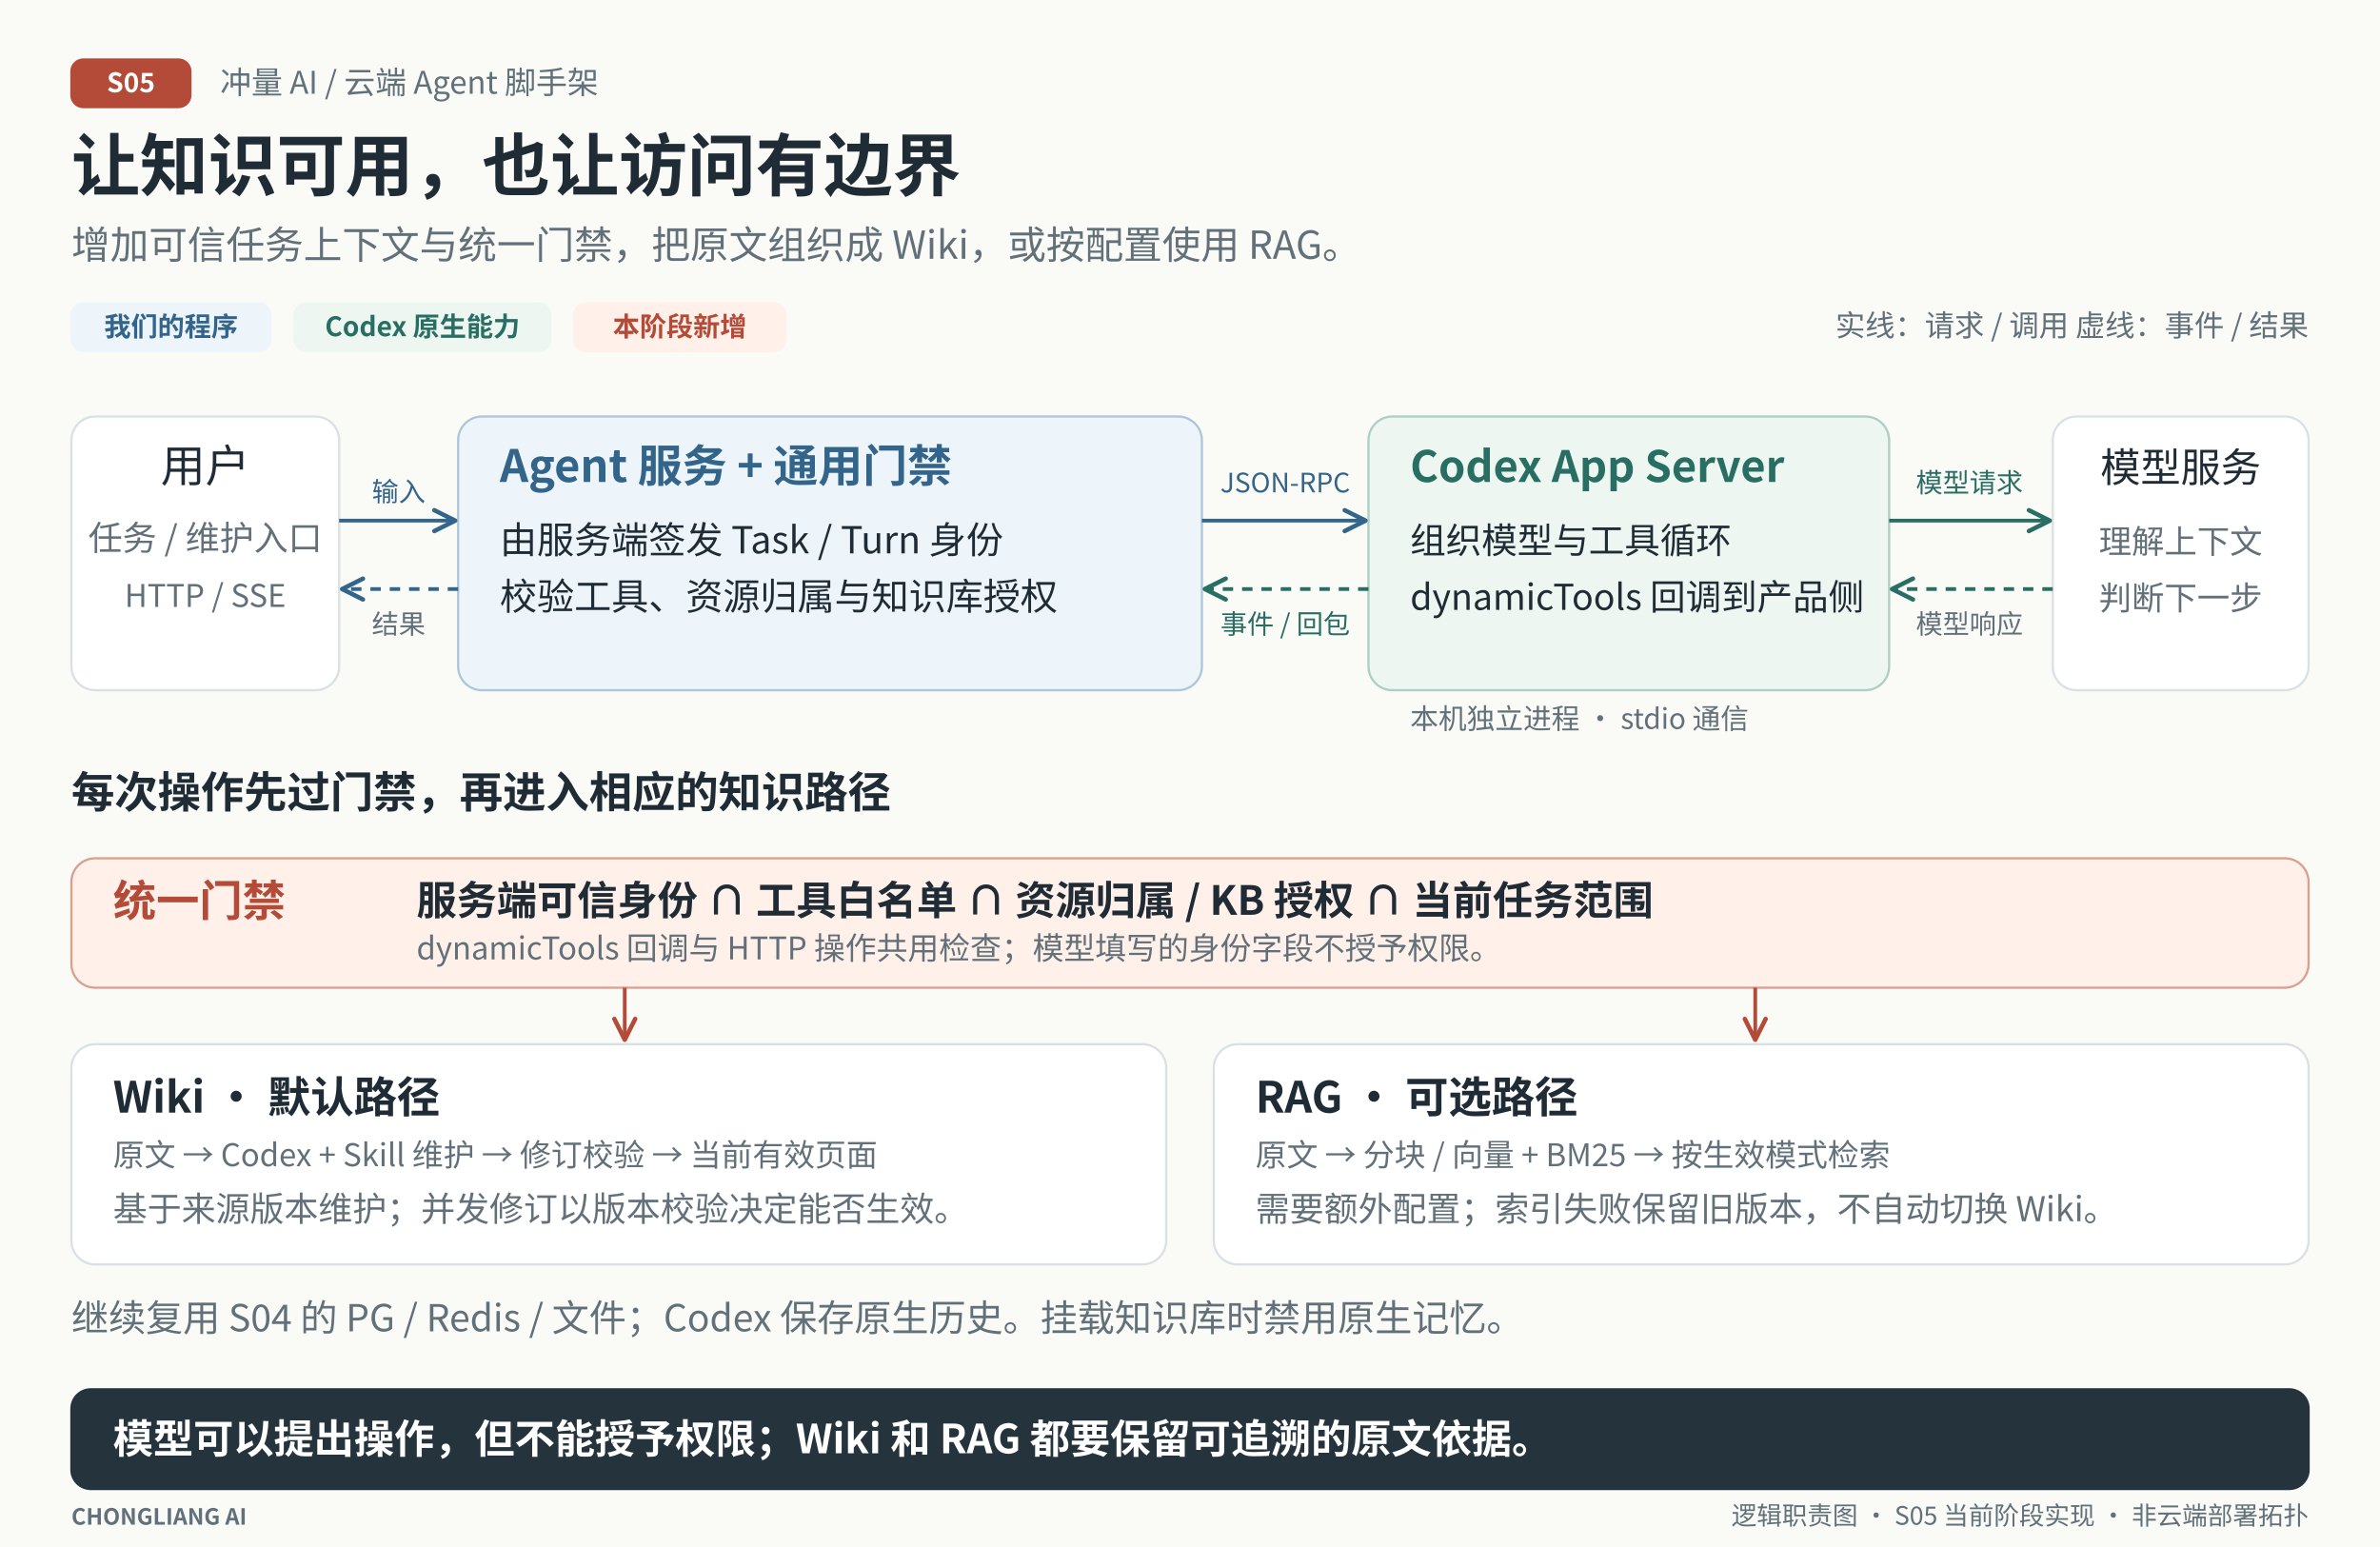
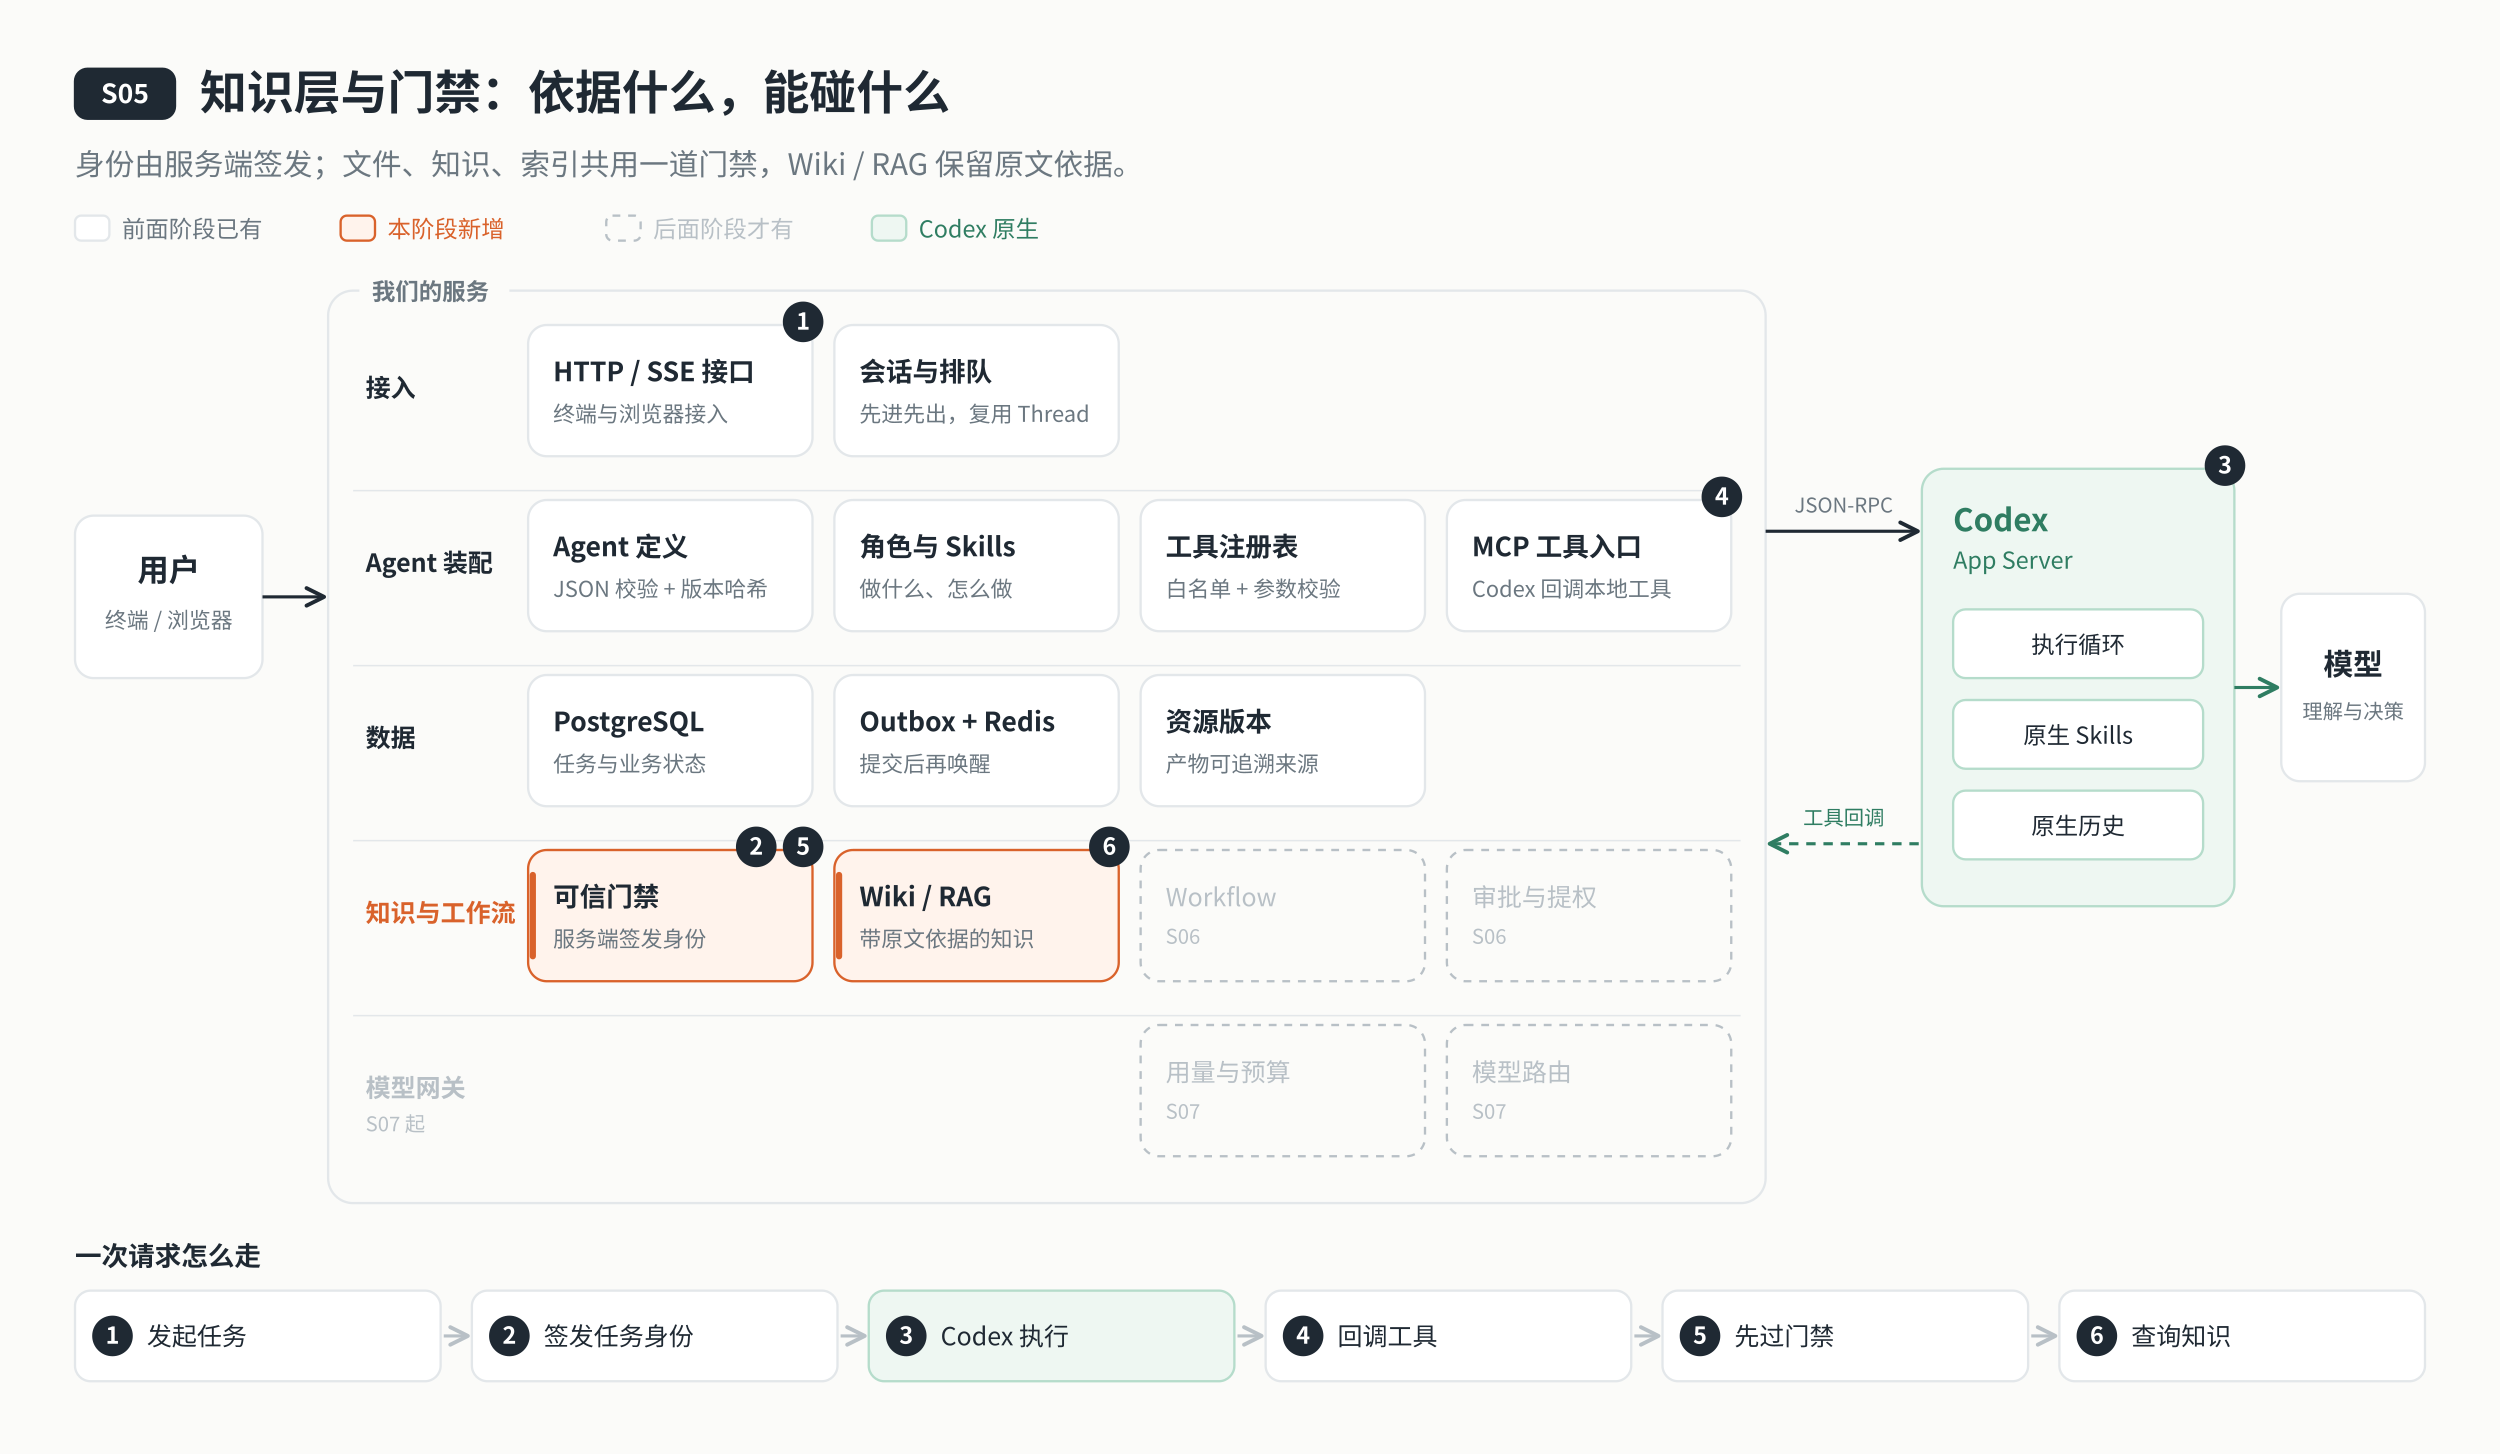
- <svg xmlns="http://www.w3.org/2000/svg" width="1600" height="1040" viewBox="0 0 1600 1040" role="img" aria-labelledby="title desc">
+ <svg xmlns="http://www.w3.org/2000/svg" width="1600" height="930" viewBox="0 0 1600 930" role="img" aria-labelledby="title desc">
  <defs>
-     <marker id="arrow" viewBox="0 0 10 10" refX="9" refY="5" markerWidth="7" markerHeight="7" orient="auto-start-reverse">
-       <path d="M1 1 L9 5 L1 9" fill="none" stroke="#33658A" stroke-width="1.7" stroke-linecap="round" stroke-linejoin="round" />
+     <marker id="mB8C0C6" viewBox="0 0 10 10" refX="8" refY="5" markerWidth="7" markerHeight="7" orient="auto-start-reverse">
+       <path d="M1 1 L9 5 L1 9" fill="none" stroke="#B8C0C6" stroke-width="1.8" stroke-linecap="round" stroke-linejoin="round" />
    </marker>
-     <marker id="red" viewBox="0 0 10 10" refX="9" refY="5" markerWidth="7" markerHeight="7" orient="auto-start-reverse">
-       <path d="M1 1 L9 5 L1 9" fill="none" stroke="#B34B38" stroke-width="1.7" stroke-linecap="round" stroke-linejoin="round" />
+     <marker id="m1F2933" viewBox="0 0 10 10" refX="8" refY="5" markerWidth="7" markerHeight="7" orient="auto-start-reverse">
+       <path d="M1 1 L9 5 L1 9" fill="none" stroke="#1F2933" stroke-width="1.8" stroke-linecap="round" stroke-linejoin="round" />
    </marker>
-     <marker id="green" viewBox="0 0 10 10" refX="9" refY="5" markerWidth="7" markerHeight="7" orient="auto-start-reverse">
-       <path d="M1 1 L9 5 L1 9" fill="none" stroke="#296E62" stroke-width="1.7" stroke-linecap="round" stroke-linejoin="round" />
+     <marker id="m2F7D62" viewBox="0 0 10 10" refX="8" refY="5" markerWidth="7" markerHeight="7" orient="auto-start-reverse">
+       <path d="M1 1 L9 5 L1 9" fill="none" stroke="#2F7D62" stroke-width="1.8" stroke-linecap="round" stroke-linejoin="round" />
    </marker>
  </defs>
  <g font-family="PingFang SC, Microsoft YaHei, Noto Sans CJK SC, sans-serif">
-     <rect x="0" y="0" width="1600" height="1040" rx="0" fill="#FAFAF7" stroke="#FAFAF7" stroke-width="1.5" />
-     <rect x="48" y="40" width="80" height="32" rx="8" fill="#B34B38" stroke="#B34B38" stroke-width="1.5" />
-     <text x="88" y="62" font-size="18" fill="#FFFFFF" font-weight="650" text-anchor="middle">S05</text>
-     <text x="148" y="63" font-size="21" fill="#617079" font-weight="400" text-anchor="start">冲量 AI  /  云端 Agent 脚手架</text>
-     <text x="48" y="128" font-size="46" fill="#202C35" font-weight="700" text-anchor="start">让知识可用，也让访问有边界</text>
-     <text x="48" y="174" font-size="26" fill="#617079" font-weight="400" text-anchor="start">增加可信任务上下文与统一门禁，把原文组织成 Wiki，或按配置使用 RAG。</text>
-     <rect x="48" y="204" width="134" height="32" rx="8" fill="#EEF5FA" stroke="#EEF5FA" stroke-width="1.5" />
-     <text x="115" y="226" font-size="18" fill="#33658A" font-weight="650" text-anchor="middle">我们的程序</text>
-     <rect x="198" y="204" width="172" height="32" rx="8" fill="#EDF6F1" stroke="#EDF6F1" stroke-width="1.5" />
-     <text x="284" y="226" font-size="18" fill="#296E62" font-weight="650" text-anchor="middle">Codex 原生能力</text>
-     <rect x="386" y="204" width="142" height="32" rx="8" fill="#FFF0E9" stroke="#FFF0E9" stroke-width="1.5" />
-     <text x="457" y="226" font-size="18" fill="#B34B38" font-weight="650" text-anchor="middle">本阶段新增</text>
-     <text x="1552" y="226" font-size="20" fill="#617079" font-weight="400" text-anchor="end">实线：请求 / 调用     虚线：事件 / 结果</text>
-     <rect x="48" y="280" width="180" height="184" rx="16" fill="#FFFFFF" stroke="#D9E1E3" stroke-width="1.5" />
-     <text x="138" y="324" font-size="30" fill="#202C35" font-weight="500" text-anchor="middle">用户</text>
-     <text x="138" y="370" font-size="23" fill="#617079" font-weight="500" text-anchor="middle">任务 / 维护入口</text>
-     <text x="138" y="408" font-size="21" fill="#617079" font-weight="500" text-anchor="middle">HTTP / SSE</text>
-     <rect x="308" y="280" width="500" height="184" rx="16" fill="#EEF5FA" stroke="#ADC6D8" stroke-width="1.5" />
-     <text x="336" y="324" font-size="30" fill="#33658A" font-weight="650" text-anchor="start">Agent 服务 + 通用门禁</text>
-     <text x="336" y="372" font-size="25" fill="#202C35" font-weight="400" text-anchor="start">由服务端签发 Task / Turn 身份</text>
-     <text x="336" y="410" font-size="25" fill="#202C35" font-weight="400" text-anchor="start">校验工具、资源归属与知识库授权</text>
-     <rect x="920" y="280" width="350" height="184" rx="16" fill="#EDF6F1" stroke="#ADCFC4" stroke-width="1.5" />
-     <text x="948" y="324" font-size="29" fill="#296E62" font-weight="650" text-anchor="start">Codex App Server</text>
-     <text x="948" y="372" font-size="24" fill="#202C35" font-weight="400" text-anchor="start">组织模型与工具循环</text>
-     <text x="948" y="410" font-size="24" fill="#202C35" font-weight="400" text-anchor="start">dynamicTools 回调到产品侧</text>
-     <rect x="1380" y="280" width="172" height="184" rx="16" fill="#FFFFFF" stroke="#D9E1E3" stroke-width="1.5" />
-     <text x="1466" y="324" font-size="27" fill="#202C35" font-weight="500" text-anchor="middle">模型服务</text>
-     <text x="1466" y="372" font-size="22" fill="#617079" font-weight="500" text-anchor="middle">理解上下文</text>
-     <text x="1466" y="410" font-size="22" fill="#617079" font-weight="500" text-anchor="middle">判断下一步</text>
-     <path d="M228,350 L306,350" fill="none" stroke="#33658A" stroke-width="2.5" marker-end="url(#arrow)" />
-     <path d="M308,396 L230,396" fill="none" stroke="#33658A" stroke-width="2.5" stroke-dasharray="7 6" marker-end="url(#arrow)" />
-     <text x="268" y="337" font-size="18" fill="#33658A" font-weight="500" text-anchor="middle">输入</text>
-     <text x="268" y="426" font-size="18" fill="#617079" font-weight="500" text-anchor="middle">结果</text>
-     <path d="M808,350 L918,350" fill="none" stroke="#33658A" stroke-width="2.5" marker-end="url(#arrow)" />
-     <path d="M920,396 L810,396" fill="none" stroke="#296E62" stroke-width="2.5" stroke-dasharray="7 6" marker-end="url(#green)" />
-     <text x="864" y="331" font-size="18" fill="#33658A" font-weight="500" text-anchor="middle">JSON-RPC</text>
-     <text x="864" y="426" font-size="18" fill="#296E62" font-weight="500" text-anchor="middle">事件 / 回包</text>
-     <path d="M1270,350 L1378,350" fill="none" stroke="#296E62" stroke-width="2.5" marker-end="url(#green)" />
-     <path d="M1380,396 L1272,396" fill="none" stroke="#296E62" stroke-width="2.5" stroke-dasharray="7 6" marker-end="url(#green)" />
-     <text x="1324" y="331" font-size="18" fill="#296E62" font-weight="500" text-anchor="middle">模型请求</text>
-     <text x="1324" y="426" font-size="18" fill="#617079" font-weight="500" text-anchor="middle">模型响应</text>
-     <text x="948" y="490" font-size="19" fill="#617079" font-weight="400" text-anchor="start">本机独立进程 · stdio 通信</text>
-     <text x="48" y="543" font-size="29" fill="#202C35" font-weight="650" text-anchor="start">每次操作先过门禁，再进入相应的知识路径</text>
-     <rect x="48" y="577" width="1504" height="87" rx="16" fill="#FFF0E9" stroke="#D8A18F" stroke-width="1.5" />
-     <text x="76" y="616" font-size="29" fill="#B34B38" font-weight="650" text-anchor="start">统一门禁</text>
-     <text x="280" y="615" font-size="27" fill="#202C35" font-weight="550" text-anchor="start">服务端可信身份  ∩  工具白名单  ∩  资源归属 / KB 授权  ∩  当前任务范围</text>
-     <text x="280" y="645" font-size="21" fill="#617079" font-weight="400" text-anchor="start">dynamicTools 回调与 HTTP 操作共用检查；模型填写的身份字段不授予权限。</text>
-     <path d="M420,664 L420,699" fill="none" stroke="#B34B38" stroke-width="2.5" marker-end="url(#red)" />
-     <path d="M1180,664 L1180,699" fill="none" stroke="#B34B38" stroke-width="2.5" marker-end="url(#red)" />
-     <rect x="48" y="702" width="736" height="148" rx="16" fill="#FFFFFF" stroke="#D9E1E3" stroke-width="1.5" />
-     <text x="76" y="748" font-size="29" fill="#202C35" font-weight="650" text-anchor="start">Wiki · 默认路径</text>
-     <text x="76" y="784" font-size="21" fill="#617079" font-weight="400" text-anchor="start">原文 → Codex + Skill 维护 → 修订校验 → 当前有效页面</text>
-     <text x="76" y="821" font-size="23" fill="#617079" font-weight="400" text-anchor="start">基于来源版本维护；并发修订以版本校验决定能否生效。</text>
-     <rect x="816" y="702" width="736" height="148" rx="16" fill="#FFFFFF" stroke="#D9E1E3" stroke-width="1.5" />
-     <text x="844" y="748" font-size="29" fill="#202C35" font-weight="650" text-anchor="start">RAG · 可选路径</text>
-     <text x="844" y="784" font-size="21" fill="#617079" font-weight="400" text-anchor="start">原文 → 分块 / 向量 + BM25 → 按生效模式检索</text>
-     <text x="844" y="821" font-size="23" fill="#617079" font-weight="400" text-anchor="start">需要额外配置；索引失败保留旧版本，不自动切换 Wiki。</text>
-     <text x="48" y="895" font-size="25" fill="#617079" font-weight="400" text-anchor="start">继续复用 S04 的 PG / Redis / 文件；Codex 保存原生历史。挂载知识库时禁用原生记忆。</text>
-     <rect x="48" y="934" width="1504" height="67" rx="13" fill="#24333C" stroke="#24333C" stroke-width="1.5" />
-     <text x="76" y="977" font-size="27" fill="#FFFFFF" font-weight="550" text-anchor="start">模型可以提出操作，但不能授予权限；Wiki 和 RAG 都要保留可追溯的原文依据。</text>
-     <text x="48" y="1025" font-size="15" fill="#617079" font-weight="650" text-anchor="start">CHONGLIANG AI</text>
-     <text x="1552" y="1025" font-size="17" fill="#617079" font-weight="400" text-anchor="end">逻辑职责图 · S05 当前阶段实现 · 非云端部署拓扑</text>
+     <rect x="0" y="0" width="1600" height="930" rx="0" fill="#FBFBF9" stroke="#FBFBF9" stroke-width="1.5" />
+     <rect x="48" y="44" width="64" height="32" rx="8" fill="#1F2933" stroke="#1F2933" stroke-width="1.5" />
+     <text x="80" y="66" font-size="17" fill="#fff" font-weight="700" text-anchor="middle">S05</text>
+     <text x="128" y="70" font-size="30" fill="#1F2933" font-weight="700" text-anchor="start">知识层与门禁：依据什么，能碰什么</text>
+     <text x="48" y="112" font-size="19" fill="#6B7780" font-weight="400" text-anchor="start">身份由服务端签发；文件、知识、索引共用一道门禁，Wiki / RAG 保留原文依据。</text>
+     <rect x="48" y="138" width="22" height="16" rx="4" fill="#FFFFFF" stroke="#E3E7EA" stroke-width="1.5" />
+     <text x="78" y="152" font-size="15" fill="#6B7780" font-weight="400" text-anchor="start">前面阶段已有</text>
+     <rect x="218" y="138" width="22" height="16" rx="4" fill="#FFF3EC" stroke="#D9622B" stroke-width="1.5" />
+     <text x="248" y="152" font-size="15" fill="#D9622B" font-weight="400" text-anchor="start">本阶段新增</text>
+     <rect x="388" y="138" width="22" height="16" rx="4" fill="#FBFBF9" stroke="#B8C0C6" stroke-width="1.5" stroke-dasharray="5 5" />
+     <text x="418" y="152" font-size="15" fill="#B8C0C6" font-weight="400" text-anchor="start">后面阶段才有</text>
+     <rect x="558" y="138" width="22" height="16" rx="4" fill="#EEF7F2" stroke="#B5DCCB" stroke-width="1.5" />
+     <text x="588" y="152" font-size="15" fill="#2F7D62" font-weight="400" text-anchor="start">Codex 原生</text>
+     <rect x="48" y="330" width="120" height="104" rx="12" fill="#FFFFFF" stroke="#E3E7EA" stroke-width="1.5" />
+     <text x="108" y="372" font-size="20" fill="#1F2933" font-weight="600" text-anchor="middle">用户</text>
+     <text x="108" y="402" font-size="14" fill="#6B7780" font-weight="400" text-anchor="middle">终端 / 浏览器</text>
+     <rect x="210" y="186" width="920" height="584" rx="16" fill="none" stroke="#E3E7EA" stroke-width="1.5" />
+     <rect x="230" y="175" width="96" height="22" fill="#FBFBF9" />
+     <text x="238" y="192" font-size="15" fill="#6B7780" font-weight="600" text-anchor="start">我们的服务</text>
+     <text x="234" y="254" font-size="16" fill="#1F2933" font-weight="600" text-anchor="start">接入</text>
+     <rect x="338" y="208" width="182" height="84" rx="12" fill="#FFFFFF" stroke="#E3E7EA" stroke-width="1.5" />
+     <text x="354" y="244" font-size="17" fill="#1F2933" font-weight="600" text-anchor="start">HTTP / SSE 接口</text>
+     <text x="354" y="270" font-size="14" fill="#6B7780" font-weight="400" text-anchor="start">终端与浏览器接入</text>
+     <rect x="534" y="208" width="182" height="84" rx="12" fill="#FFFFFF" stroke="#E3E7EA" stroke-width="1.5" />
+     <text x="550" y="244" font-size="17" fill="#1F2933" font-weight="600" text-anchor="start">会话与排队</text>
+     <text x="550" y="270" font-size="14" fill="#6B7780" font-weight="400" text-anchor="start">先进先出，复用 Thread</text>
+     <text x="234" y="366" font-size="16" fill="#1F2933" font-weight="600" text-anchor="start">Agent 装配</text>
+     <line x1="226" y1="314" x2="1114" y2="314" stroke="#E3E7EA" stroke-width="1" />
+     <rect x="338" y="320" width="182" height="84" rx="12" fill="#FFFFFF" stroke="#E3E7EA" stroke-width="1.5" />
+     <text x="354" y="356" font-size="17" fill="#1F2933" font-weight="600" text-anchor="start">Agent 定义</text>
+     <text x="354" y="382" font-size="14" fill="#6B7780" font-weight="400" text-anchor="start">JSON 校验 + 版本哈希</text>
+     <rect x="534" y="320" width="182" height="84" rx="12" fill="#FFFFFF" stroke="#E3E7EA" stroke-width="1.5" />
+     <text x="550" y="356" font-size="17" fill="#1F2933" font-weight="600" text-anchor="start">角色与 Skills</text>
+     <text x="550" y="382" font-size="14" fill="#6B7780" font-weight="400" text-anchor="start">做什么、怎么做</text>
+     <rect x="730" y="320" width="182" height="84" rx="12" fill="#FFFFFF" stroke="#E3E7EA" stroke-width="1.5" />
+     <text x="746" y="356" font-size="17" fill="#1F2933" font-weight="600" text-anchor="start">工具注册表</text>
+     <text x="746" y="382" font-size="14" fill="#6B7780" font-weight="400" text-anchor="start">白名单 + 参数校验</text>
+     <rect x="926" y="320" width="182" height="84" rx="12" fill="#FFFFFF" stroke="#E3E7EA" stroke-width="1.5" />
+     <text x="942" y="356" font-size="17" fill="#1F2933" font-weight="600" text-anchor="start">MCP 工具入口</text>
+     <text x="942" y="382" font-size="14" fill="#6B7780" font-weight="400" text-anchor="start">Codex 回调本地工具</text>
+     <text x="234" y="478" font-size="16" fill="#1F2933" font-weight="600" text-anchor="start">数据</text>
+     <line x1="226" y1="426" x2="1114" y2="426" stroke="#E3E7EA" stroke-width="1" />
+     <rect x="338" y="432" width="182" height="84" rx="12" fill="#FFFFFF" stroke="#E3E7EA" stroke-width="1.5" />
+     <text x="354" y="468" font-size="17" fill="#1F2933" font-weight="600" text-anchor="start">PostgreSQL</text>
+     <text x="354" y="494" font-size="14" fill="#6B7780" font-weight="400" text-anchor="start">任务与业务状态</text>
+     <rect x="534" y="432" width="182" height="84" rx="12" fill="#FFFFFF" stroke="#E3E7EA" stroke-width="1.5" />
+     <text x="550" y="468" font-size="17" fill="#1F2933" font-weight="600" text-anchor="start">Outbox + Redis</text>
+     <text x="550" y="494" font-size="14" fill="#6B7780" font-weight="400" text-anchor="start">提交后再唤醒</text>
+     <rect x="730" y="432" width="182" height="84" rx="12" fill="#FFFFFF" stroke="#E3E7EA" stroke-width="1.5" />
+     <text x="746" y="468" font-size="17" fill="#1F2933" font-weight="600" text-anchor="start">资源版本</text>
+     <text x="746" y="494" font-size="14" fill="#6B7780" font-weight="400" text-anchor="start">产物可追溯来源</text>
+     <text x="234" y="590" font-size="16" fill="#D9622B" font-weight="600" text-anchor="start">知识与工作流</text>
+     <line x1="226" y1="538" x2="1114" y2="538" stroke="#E3E7EA" stroke-width="1" />
+     <rect x="338" y="544" width="182" height="84" rx="12" fill="#FFF3EC" stroke="#D9622B" stroke-width="1.5" />
+     <rect x="339" y="558" width="4" height="56" rx="2" fill="#D9622B" />
+     <text x="354" y="580" font-size="17" fill="#1F2933" font-weight="600" text-anchor="start">可信门禁</text>
+     <text x="354" y="606" font-size="14" fill="#6B7780" font-weight="400" text-anchor="start">服务端签发身份</text>
+     <rect x="534" y="544" width="182" height="84" rx="12" fill="#FFF3EC" stroke="#D9622B" stroke-width="1.5" />
+     <rect x="535" y="558" width="4" height="56" rx="2" fill="#D9622B" />
+     <text x="550" y="580" font-size="17" fill="#1F2933" font-weight="600" text-anchor="start">Wiki / RAG</text>
+     <text x="550" y="606" font-size="14" fill="#6B7780" font-weight="400" text-anchor="start">带原文依据的知识</text>
+     <rect x="730" y="544" width="182" height="84" rx="12" fill="none" stroke="#B8C0C6" stroke-width="1.5" stroke-dasharray="5 5" />
+     <text x="746" y="580" font-size="16" fill="#B8C0C6" font-weight="500" text-anchor="start">Workflow</text>
+     <text x="746" y="604" font-size="13" fill="#B8C0C6" font-weight="400" text-anchor="start">S06</text>
+     <rect x="926" y="544" width="182" height="84" rx="12" fill="none" stroke="#B8C0C6" stroke-width="1.5" stroke-dasharray="5 5" />
+     <text x="942" y="580" font-size="16" fill="#B8C0C6" font-weight="500" text-anchor="start">审批与提权</text>
+     <text x="942" y="604" font-size="13" fill="#B8C0C6" font-weight="400" text-anchor="start">S06</text>
+     <text x="234" y="702" font-size="16" fill="#B8C0C6" font-weight="600" text-anchor="start">模型网关</text>
+     <text x="234" y="724" font-size="13" fill="#B8C0C6" font-weight="400" text-anchor="start">S07 起</text>
+     <line x1="226" y1="650" x2="1114" y2="650" stroke="#E3E7EA" stroke-width="1" />
+     <rect x="730" y="656" width="182" height="84" rx="12" fill="none" stroke="#B8C0C6" stroke-width="1.5" stroke-dasharray="5 5" />
+     <text x="746" y="692" font-size="16" fill="#B8C0C6" font-weight="500" text-anchor="start">用量与预算</text>
+     <text x="746" y="716" font-size="13" fill="#B8C0C6" font-weight="400" text-anchor="start">S07</text>
+     <rect x="926" y="656" width="182" height="84" rx="12" fill="none" stroke="#B8C0C6" stroke-width="1.5" stroke-dasharray="5 5" />
+     <text x="942" y="692" font-size="16" fill="#B8C0C6" font-weight="500" text-anchor="start">模型路由</text>
+     <text x="942" y="716" font-size="13" fill="#B8C0C6" font-weight="400" text-anchor="start">S07</text>
+     <rect x="1230" y="300" width="200" height="280" rx="14" fill="#EEF7F2" stroke="#B5DCCB" stroke-width="1.5" />
+     <text x="1250" y="340" font-size="20" fill="#2F7D62" font-weight="700" text-anchor="start">Codex</text>
+     <text x="1250" y="364" font-size="15" fill="#2F7D62" font-weight="400" text-anchor="start">App Server</text>
+     <rect x="1250" y="390" width="160" height="44" rx="8" fill="#FFFFFF" stroke="#B5DCCB" stroke-width="1.5" />
+     <text x="1330" y="418" font-size="15" fill="#1F2933" font-weight="500" text-anchor="middle">执行循环</text>
+     <rect x="1250" y="448" width="160" height="44" rx="8" fill="#FFFFFF" stroke="#B5DCCB" stroke-width="1.5" />
+     <text x="1330" y="476" font-size="15" fill="#1F2933" font-weight="500" text-anchor="middle">原生 Skills</text>
+     <rect x="1250" y="506" width="160" height="44" rx="8" fill="#FFFFFF" stroke="#B5DCCB" stroke-width="1.5" />
+     <text x="1330" y="534" font-size="15" fill="#1F2933" font-weight="500" text-anchor="middle">原生历史</text>
+     <rect x="1460" y="380" width="92" height="120" rx="12" fill="#FFFFFF" stroke="#E3E7EA" stroke-width="1.5" />
+     <text x="1506" y="432" font-size="19" fill="#1F2933" font-weight="600" text-anchor="middle">模型</text>
+     <text x="1506" y="460" font-size="13" fill="#6B7780" font-weight="400" text-anchor="middle">理解与决策</text>
+     <path d="M168,382 L206,382" fill="none" stroke="#1F2933" stroke-width="2" marker-end="url(#m1F2933)" />
+     <path d="M1130,340 L1226,340" fill="none" stroke="#1F2933" stroke-width="2" marker-end="url(#m1F2933)" />
+     <text x="1180" y="328" font-size="13" fill="#6B7780" font-weight="500" text-anchor="middle">JSON-RPC</text>
+     <path d="M1228,540 L1134,540" fill="none" stroke="#2F7D62" stroke-width="2" stroke-dasharray="6 5" marker-end="url(#m2F7D62)" />
+     <text x="1180" y="528" font-size="13" fill="#2F7D62" font-weight="500" text-anchor="middle">工具回调</text>
+     <path d="M1430,440 L1456,440" fill="none" stroke="#2F7D62" stroke-width="2" marker-end="url(#m2F7D62)" />
+     <circle cx="514" cy="206" r="13" fill="#1F2933" />
+     <text x="514" y="211" font-size="15" fill="#fff" font-weight="700" text-anchor="middle">1</text>
+     <circle cx="484" cy="542" r="13" fill="#1F2933" />
+     <text x="484" y="547" font-size="15" fill="#fff" font-weight="700" text-anchor="middle">2</text>
+     <circle cx="514" cy="542" r="13" fill="#1F2933" />
+     <text x="514" y="547" font-size="15" fill="#fff" font-weight="700" text-anchor="middle">5</text>
+     <circle cx="1424" cy="298" r="13" fill="#1F2933" />
+     <text x="1424" y="303" font-size="15" fill="#fff" font-weight="700" text-anchor="middle">3</text>
+     <circle cx="1102" cy="318" r="13" fill="#1F2933" />
+     <text x="1102" y="323" font-size="15" fill="#fff" font-weight="700" text-anchor="middle">4</text>
+     <circle cx="710" cy="542" r="13" fill="#1F2933" />
+     <text x="710" y="547" font-size="15" fill="#fff" font-weight="700" text-anchor="middle">6</text>
+     <text x="48" y="810" font-size="17" fill="#1F2933" font-weight="700" text-anchor="start">一次请求怎么走</text>
+     <rect x="48" y="826" width="234" height="58" rx="10" fill="#FFFFFF" stroke="#E3E7EA" stroke-width="1.5" />
+     <circle cx="72" cy="855" r="13" fill="#1F2933" />
+     <text x="72" y="860" font-size="15" fill="#fff" font-weight="700" text-anchor="middle">1</text>
+     <text x="94" y="861" font-size="16" fill="#1F2933" font-weight="500" text-anchor="start">发起任务</text>
+     <path d="M284,855 L298,855" fill="none" stroke="#B8C0C6" stroke-width="2" marker-end="url(#mB8C0C6)" />
+     <rect x="302" y="826" width="234" height="58" rx="10" fill="#FFFFFF" stroke="#E3E7EA" stroke-width="1.5" />
+     <circle cx="326" cy="855" r="13" fill="#1F2933" />
+     <text x="326" y="860" font-size="15" fill="#fff" font-weight="700" text-anchor="middle">2</text>
+     <text x="348" y="861" font-size="16" fill="#1F2933" font-weight="500" text-anchor="start">签发任务身份</text>
+     <path d="M538,855 L552,855" fill="none" stroke="#B8C0C6" stroke-width="2" marker-end="url(#mB8C0C6)" />
+     <rect x="556" y="826" width="234" height="58" rx="10" fill="#EEF7F2" stroke="#B5DCCB" stroke-width="1.5" />
+     <circle cx="580" cy="855" r="13" fill="#1F2933" />
+     <text x="580" y="860" font-size="15" fill="#fff" font-weight="700" text-anchor="middle">3</text>
+     <text x="602" y="861" font-size="16" fill="#1F2933" font-weight="500" text-anchor="start">Codex 执行</text>
+     <path d="M792,855 L806,855" fill="none" stroke="#B8C0C6" stroke-width="2" marker-end="url(#mB8C0C6)" />
+     <rect x="810" y="826" width="234" height="58" rx="10" fill="#FFFFFF" stroke="#E3E7EA" stroke-width="1.5" />
+     <circle cx="834" cy="855" r="13" fill="#1F2933" />
+     <text x="834" y="860" font-size="15" fill="#fff" font-weight="700" text-anchor="middle">4</text>
+     <text x="856" y="861" font-size="16" fill="#1F2933" font-weight="500" text-anchor="start">回调工具</text>
+     <path d="M1046,855 L1060,855" fill="none" stroke="#B8C0C6" stroke-width="2" marker-end="url(#mB8C0C6)" />
+     <rect x="1064" y="826" width="234" height="58" rx="10" fill="#FFFFFF" stroke="#E3E7EA" stroke-width="1.5" />
+     <circle cx="1088" cy="855" r="13" fill="#1F2933" />
+     <text x="1088" y="860" font-size="15" fill="#fff" font-weight="700" text-anchor="middle">5</text>
+     <text x="1110" y="861" font-size="16" fill="#1F2933" font-weight="500" text-anchor="start">先过门禁</text>
+     <path d="M1300,855 L1314,855" fill="none" stroke="#B8C0C6" stroke-width="2" marker-end="url(#mB8C0C6)" />
+     <rect x="1318" y="826" width="234" height="58" rx="10" fill="#FFFFFF" stroke="#E3E7EA" stroke-width="1.5" />
+     <circle cx="1342" cy="855" r="13" fill="#1F2933" />
+     <text x="1342" y="860" font-size="15" fill="#fff" font-weight="700" text-anchor="middle">6</text>
+     <text x="1364" y="861" font-size="16" fill="#1F2933" font-weight="500" text-anchor="start">查询知识</text>
  </g>
</svg>
